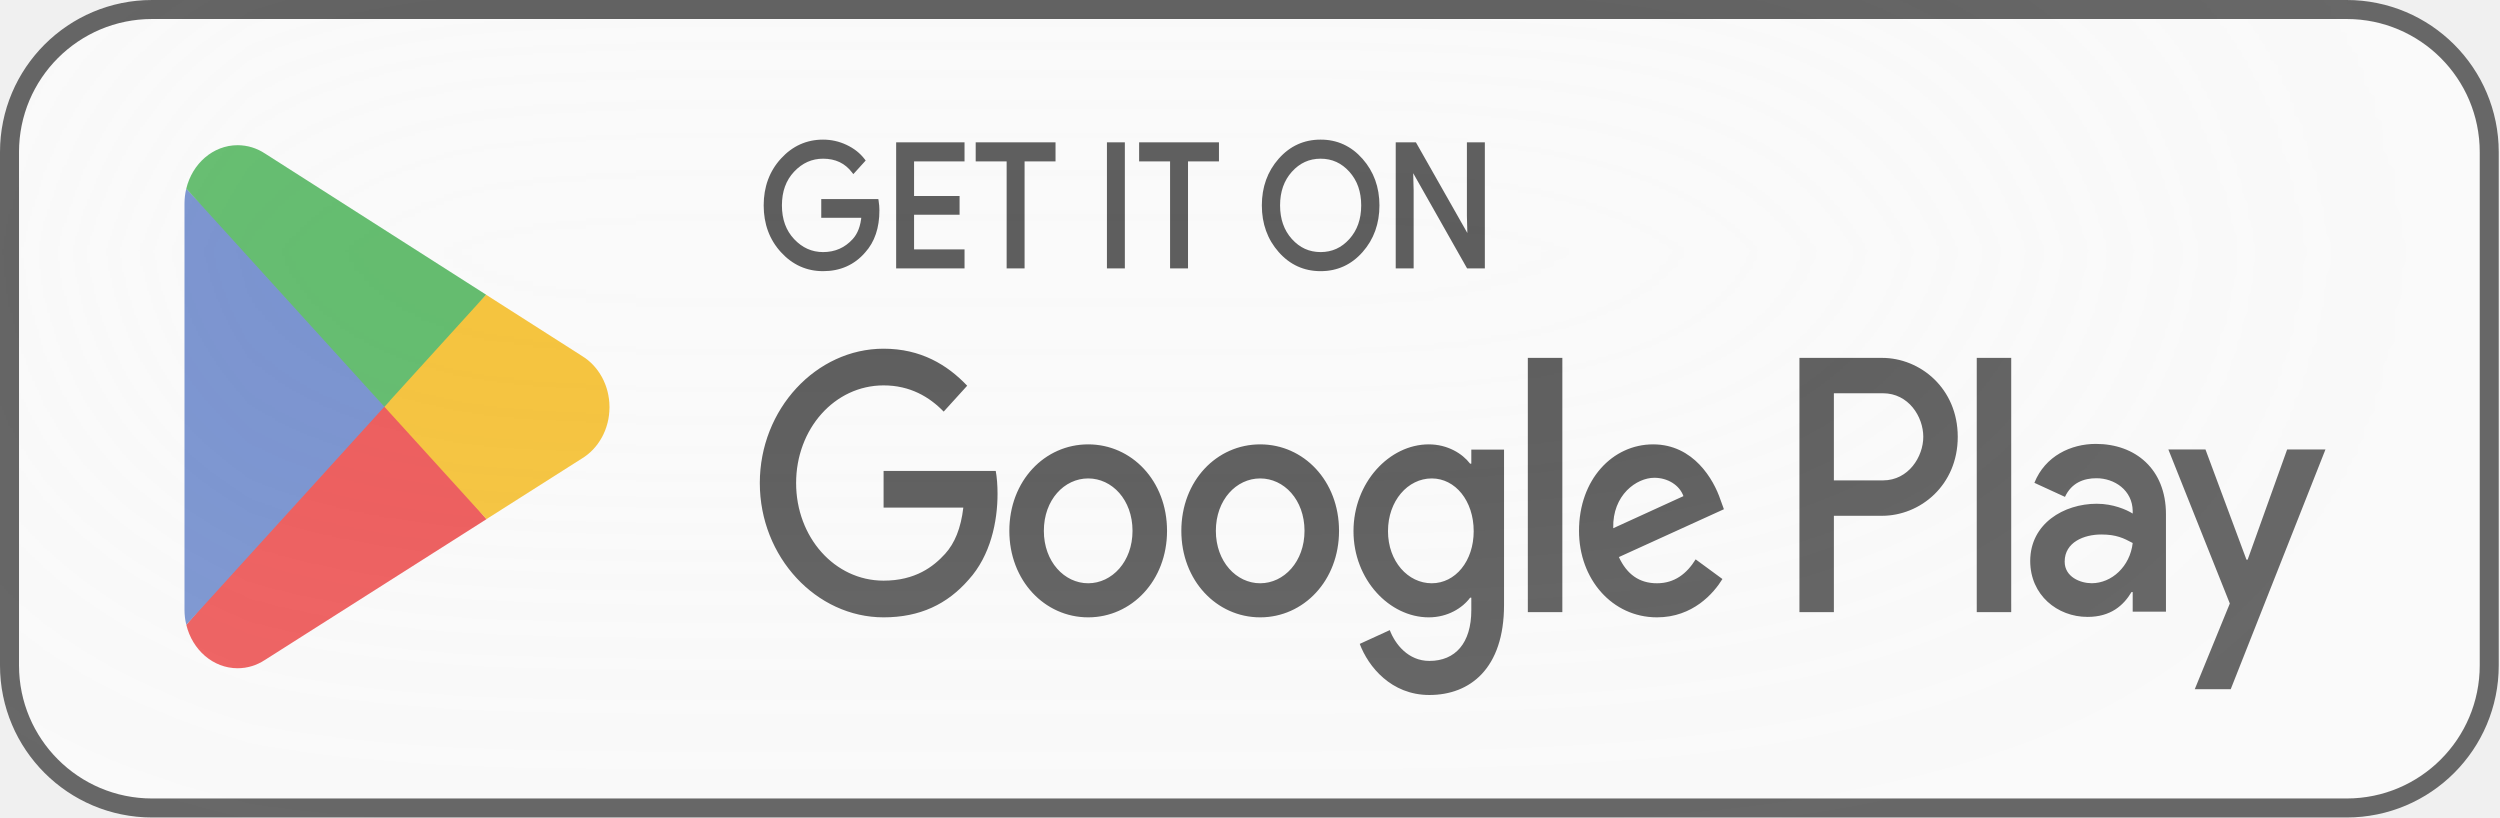
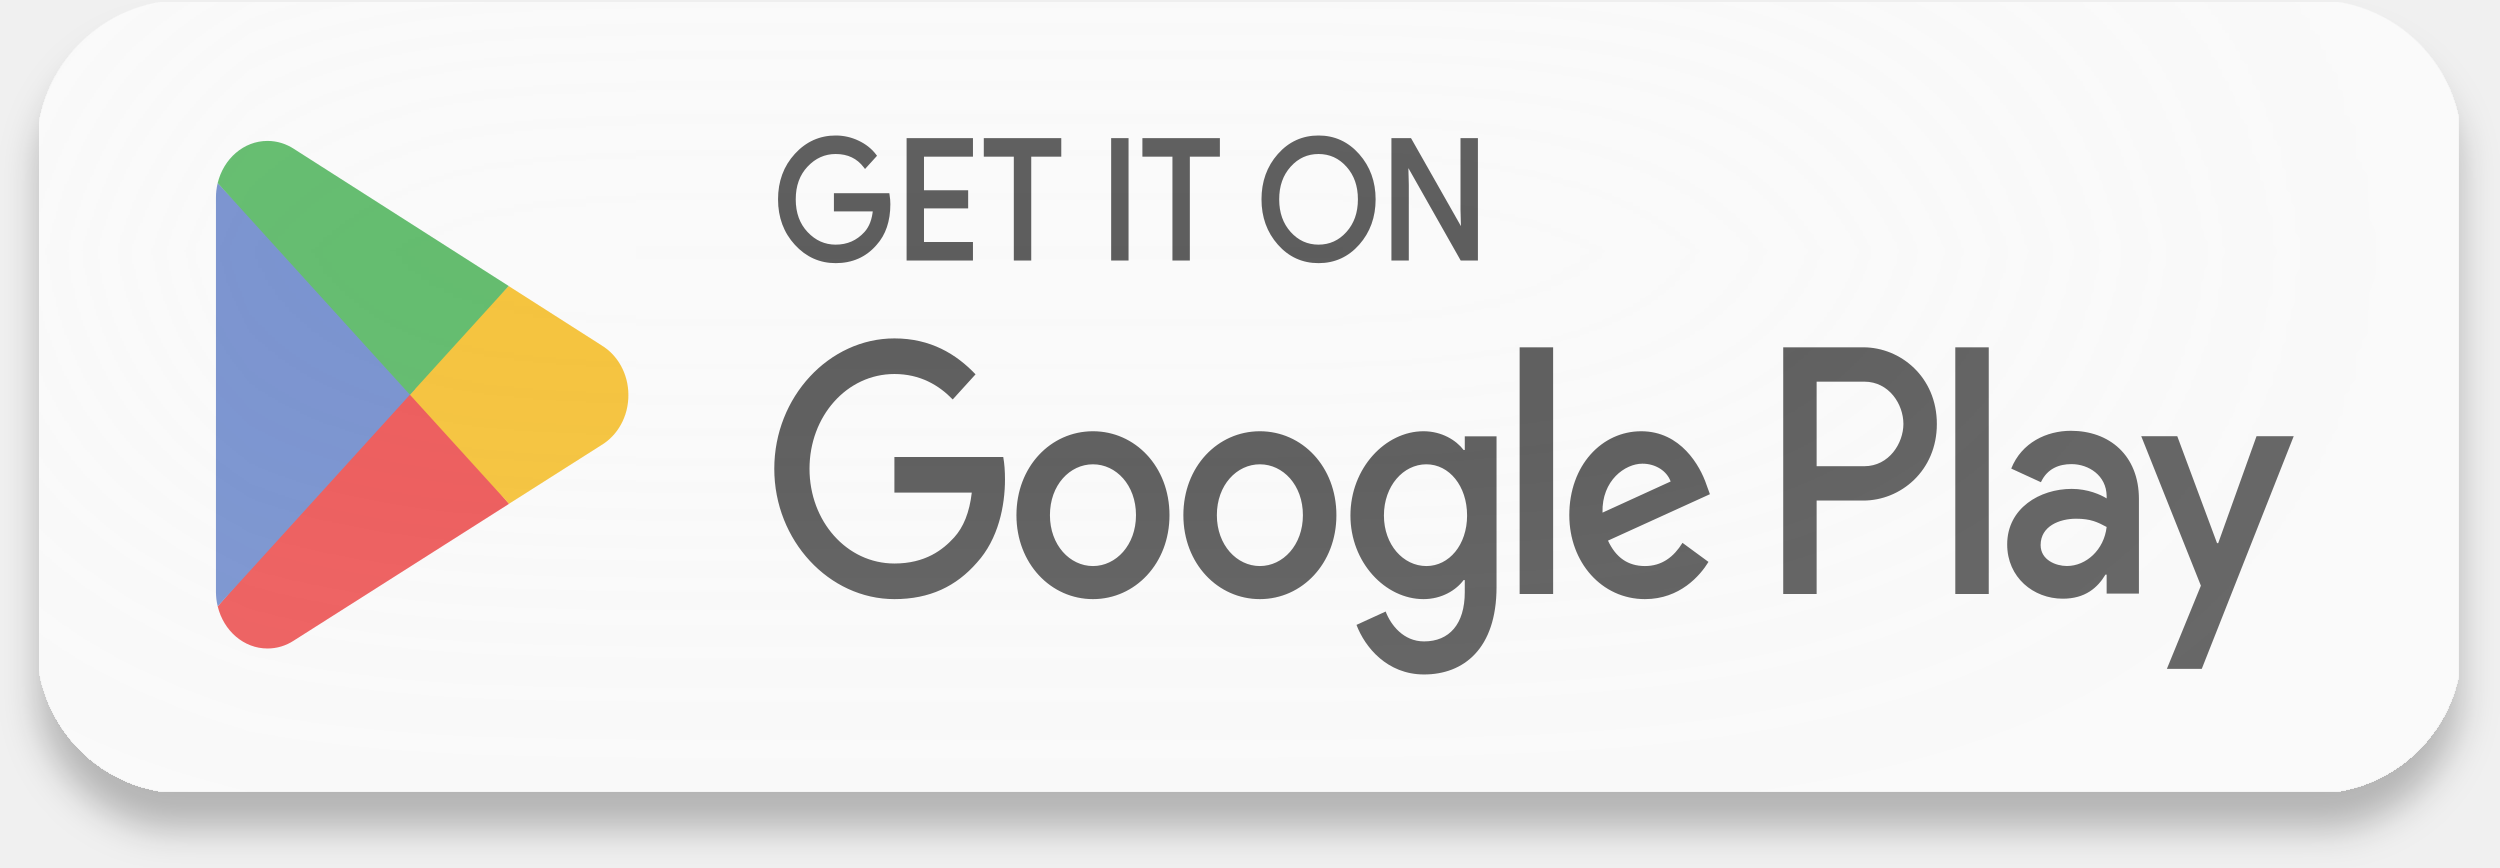
- <svg xmlns="http://www.w3.org/2000/svg" width="263" height="86" viewBox="0 0 263 86" fill="none">
-   <g filter="url(#filter0_bii_3253_63132)">
-     <g clip-path="url(#clip0_3253_63132)">
-       <g clip-path="url(#clip1_3253_63132)">
-         <path d="M252.799 85.786H9.943C4.6 85.786 0.229 80.973 0.229 75.09V10.911C0.229 5.027 4.6 0.214 9.943 0.214H252.799C258.142 0.214 262.514 5.027 262.514 10.911V75.09C262.514 80.973 258.142 85.786 252.799 85.786Z" fill="white" fill-opacity="0.8" />
-         <path d="M40.284 41.553L19.6 65.727C19.6 65.732 19.602 65.736 19.603 65.741C20.237 68.366 22.414 70.299 24.998 70.299C26.032 70.299 27.001 69.991 27.833 69.451L27.899 69.409L51.182 54.615L40.284 41.553Z" fill="#EB3131" />
-         <path d="M61.208 37.437L61.189 37.422L51.137 31.006L39.812 42.102L51.176 54.613L61.175 48.26C62.928 47.218 64.118 45.183 64.118 42.837C64.118 40.507 62.944 38.482 61.208 37.437Z" fill="#F6B60B" />
-         <path d="M19.598 19.846C19.474 20.351 19.408 20.88 19.408 21.429V64.145C19.408 64.693 19.473 65.224 19.599 65.727L40.995 42.172L19.598 19.846Z" fill="#5778C5" />
-         <path d="M40.435 42.787L51.141 31.002L27.885 16.155C27.04 15.597 26.053 15.275 24.997 15.275C22.413 15.275 20.233 17.212 19.598 19.84C19.598 19.842 19.598 19.844 19.598 19.846L40.435 42.787Z" fill="#3BAD49" />
+ <svg xmlns="http://www.w3.org/2000/svg" width="271" height="94" viewBox="0 0 271 94" fill="none">
+   <g filter="url(#filter0_bdii_831_5021)">
+     <g clip-path="url(#clip0_831_5021)">
+       <g clip-path="url(#clip1_831_5021)">
+         <path d="M256.799 85.786H13.943C8.6 85.786 4.229 80.973 4.229 75.09V10.911C4.229 5.027 8.6 0.214 13.943 0.214H256.799C262.142 0.214 266.514 5.027 266.514 10.911V75.09C266.514 80.973 262.142 85.786 256.799 85.786Z" fill="white" fill-opacity="0.8" />
+         <path d="M44.284 41.553L23.6 65.727C23.6 65.731 23.602 65.736 23.603 65.741C24.237 68.365 26.414 70.298 28.998 70.298C30.032 70.298 31.001 69.991 31.833 69.451L31.899 69.408L55.182 54.615L44.284 41.553" fill="#EB3131" />
+         <path d="M65.208 37.437L65.189 37.422L55.137 31.005L43.812 42.101L55.176 54.612L65.175 48.26C66.928 47.218 68.118 45.183 68.118 42.836C68.118 40.507 66.944 38.482 65.208 37.437" fill="#F6B60B" />
+         <path d="M23.598 19.846C23.474 20.351 23.408 20.88 23.408 21.429V64.145C23.408 64.693 23.473 65.224 23.599 65.727L44.995 42.171L23.598 19.846Z" fill="#5778C5" />
+         <path d="M44.435 42.787L55.141 31.002L31.885 16.155C31.04 15.597 30.053 15.275 28.997 15.275C26.413 15.275 24.233 17.212 23.598 19.84C23.598 19.842 23.598 19.844 23.598 19.846L44.435 42.787Z" fill="#3BAD49" />
      </g>
-       <path d="M92.321 22.128C92.321 23.92 91.839 25.347 90.874 26.412C89.777 27.678 88.348 28.311 86.591 28.311C84.909 28.311 83.478 27.67 82.302 26.384C81.123 25.1 80.535 23.507 80.535 21.607C80.535 19.706 81.123 18.114 82.302 16.828C83.478 15.544 84.909 14.901 86.591 14.901C87.426 14.901 88.225 15.081 88.984 15.44C89.743 15.799 90.352 16.276 90.807 16.874L89.782 18.003C89.011 16.987 87.948 16.48 86.591 16.48C85.364 16.48 84.303 16.955 83.408 17.905C82.512 18.856 82.064 20.089 82.064 21.607C82.064 23.124 82.512 24.358 83.408 25.309C84.303 26.259 85.364 26.734 86.591 26.734C87.893 26.734 88.978 26.256 89.847 25.3C90.411 24.678 90.737 23.812 90.825 22.701H86.591V21.159H92.24C92.295 21.494 92.321 21.816 92.321 22.128Z" fill="#333333" />
-       <path d="M92.32 22.128H92.126C92.124 23.879 91.66 25.239 90.736 26.261L90.733 26.263L90.733 26.264C89.671 27.487 88.306 28.095 86.59 28.098C84.953 28.095 83.582 27.48 82.437 26.233C81.295 24.984 80.731 23.459 80.728 21.607C80.731 19.754 81.295 18.23 82.437 16.982C83.582 15.734 84.953 15.118 86.59 15.116C87.4 15.116 88.171 15.289 88.906 15.636C89.643 15.986 90.224 16.443 90.657 17.012L90.806 16.874L90.669 16.723L89.644 17.852L89.781 18.003L89.931 17.866C89.124 16.8 87.99 16.263 86.59 16.266C85.318 16.265 84.198 16.765 83.272 17.751C82.337 18.741 81.868 20.043 81.869 21.607C81.868 23.171 82.337 24.473 83.272 25.463C84.198 26.449 85.318 26.95 86.59 26.948C87.935 26.95 89.081 26.448 89.983 25.452C90.586 24.787 90.928 23.865 91.017 22.719L91.035 22.487H86.784V21.373H92.239V21.159L92.048 21.197C92.101 21.521 92.126 21.829 92.126 22.128H92.32H92.514C92.514 21.802 92.487 21.468 92.43 21.121L92.401 20.945H86.396V22.701V22.915H90.823V22.701L90.63 22.682C90.544 23.759 90.233 24.57 89.709 25.149C88.874 26.065 87.849 26.517 86.59 26.52C85.409 26.518 84.406 26.07 83.542 25.155C82.686 24.244 82.26 23.079 82.258 21.607C82.26 20.134 82.686 18.971 83.542 18.059C84.406 17.144 85.409 16.696 86.59 16.694C87.904 16.698 88.896 17.175 89.633 18.141L89.769 18.32L90.944 17.025L91.069 16.886L90.955 16.737C90.478 16.11 89.842 15.613 89.06 15.243C88.277 14.873 87.45 14.688 86.59 14.688C84.863 14.686 83.372 15.354 82.163 16.677C80.95 17.998 80.338 19.657 80.34 21.607C80.338 23.556 80.95 25.216 82.164 26.538C83.372 27.86 84.863 28.527 86.59 28.526C88.389 28.527 89.881 27.869 91.013 26.56L90.873 26.412L91.01 26.563C92.017 25.456 92.516 23.96 92.514 22.128H92.32Z" fill="#333333" />
-       <path d="M101.276 16.766H95.967V20.836H100.755V22.378H95.967V26.448H101.276V28.025H94.471V15.189H101.276V16.766Z" fill="#333333" />
-       <path d="M101.275 16.766V16.552H95.772V21.05H100.559V22.164L95.772 22.164V26.662H101.081V27.811H94.664V15.403H101.081V16.766H101.275V16.552V16.766H101.469V15.189V14.975H94.275V28.239H101.469V26.448V26.234H96.16V22.592H100.948V20.836V20.622H96.16V16.98H101.469V16.766H101.275Z" fill="#333333" />
-       <path d="M107.593 28.025H106.094V16.766H102.838V15.189H110.848V16.766H107.593V28.025Z" fill="#333333" />
-       <path d="M107.592 28.025V27.811H106.287V16.552H103.031V15.403H110.653V16.552H107.397V28.025H107.592V27.811V28.025H107.786V16.98H111.042V15.189V14.975H102.643V16.766V16.98H105.898V28.239H107.592H107.786V28.025H107.592Z" fill="#333333" />
-       <path d="M116.645 28.025V15.189H118.142V28.025H116.645Z" fill="#333333" />
-       <path d="M116.644 28.025H116.838V15.403H117.947V27.811H116.644V28.025H116.838H116.644V28.239H118.141H118.335V14.975H116.644H116.449V28.239H116.644V28.025Z" fill="#333333" />
-       <path d="M124.786 28.025H123.287V16.766H120.031V15.189H128.042V16.766H124.786V28.025Z" fill="#333333" />
-       <path d="M124.785 28.025V27.811H123.48V16.552H120.225V15.403H127.846V16.552H124.59V28.025H124.785H124.979V16.98H128.235V15.189V14.975H119.836V16.766V16.98H123.092V28.239H124.785H124.979V28.025H124.785Z" fill="#333333" />
-       <path d="M135.765 25.291C136.627 26.253 137.683 26.734 138.932 26.734C140.18 26.734 141.236 26.253 142.098 25.291C142.961 24.329 143.394 23.1 143.394 21.607C143.394 20.114 142.961 18.884 142.098 17.922C141.236 16.96 140.18 16.48 138.932 16.48C137.683 16.48 136.627 16.96 135.765 17.922C134.903 18.884 134.471 20.114 134.471 21.607C134.471 23.1 134.903 24.329 135.765 25.291ZM143.206 26.366C142.06 27.664 140.634 28.311 138.932 28.311C137.227 28.311 135.802 27.664 134.659 26.366C133.512 25.07 132.941 23.483 132.941 21.607C132.941 19.731 133.512 18.144 134.659 16.848C135.802 15.55 137.227 14.901 138.932 14.901C140.626 14.901 142.047 15.553 143.198 16.856C144.348 18.159 144.923 19.742 144.923 21.607C144.923 23.483 144.349 25.07 143.206 26.366Z" fill="#333333" />
-       <path d="M135.764 25.291L135.625 25.442C136.52 26.442 137.637 26.95 138.931 26.948C140.224 26.95 141.342 26.442 142.235 25.442C143.136 24.441 143.589 23.145 143.587 21.607C143.589 20.069 143.136 18.773 142.235 17.772C141.342 16.772 140.224 16.264 138.931 16.266C137.637 16.264 136.52 16.772 135.625 17.772C134.727 18.773 134.273 20.069 134.275 21.607C134.273 23.145 134.727 24.441 135.625 25.442L135.764 25.291L135.902 25.141C135.078 24.218 134.665 23.056 134.664 21.607C134.665 20.158 135.078 18.996 135.902 18.073C136.733 17.15 137.727 16.697 138.931 16.694C140.133 16.697 141.129 17.15 141.959 18.073C142.784 18.996 143.197 20.158 143.198 21.607C143.197 23.056 142.784 24.218 141.959 25.141C141.129 26.064 140.133 26.517 138.931 26.52C137.727 26.517 136.733 26.064 135.902 25.141L135.764 25.291ZM143.205 26.366L143.066 26.217C141.952 27.474 140.59 28.095 138.931 28.098C137.271 28.095 135.908 27.474 134.797 26.217L134.791 26.211L134.797 26.217C133.685 24.956 133.136 23.436 133.135 21.607C133.136 19.779 133.685 18.258 134.797 16.997C135.908 15.74 137.271 15.118 138.931 15.116C140.579 15.118 141.938 15.742 143.058 17.006C144.174 18.273 144.726 19.791 144.728 21.607C144.726 23.436 144.176 24.956 143.066 26.217L143.205 26.366L143.345 26.515C144.522 25.183 145.118 23.531 145.117 21.607C145.118 19.694 144.52 18.046 143.337 16.708C142.153 15.364 140.67 14.685 138.931 14.688C137.182 14.685 135.695 15.361 134.518 16.699V16.698C133.338 18.031 132.745 19.683 132.746 21.607C132.745 23.531 133.338 25.183 134.518 26.516L134.523 26.522L134.518 26.515C135.695 27.853 137.182 28.527 138.931 28.526C140.678 28.527 142.166 27.853 143.345 26.515L143.205 26.366Z" fill="#333333" />
-       <path d="M147.025 28.025V15.189H148.848L154.514 25.174H154.578L154.514 22.701V15.189H156.013V28.025H154.449L148.522 17.556H148.457L148.522 20.03V28.025H147.025Z" fill="#333333" />
-       <path d="M147.024 28.025H147.219V15.403H148.74L154.405 25.388H154.577H154.777L154.707 22.698V15.403H155.817V27.811H154.556L148.629 17.342H148.456H148.257L148.327 20.034V27.811H147.024V28.025H147.219H147.024V28.239H148.521H148.715V20.027L148.651 17.55L148.456 17.555V17.769H148.521V17.555L148.356 17.669L154.34 28.239H156.012H156.206V14.975H154.513H154.318V22.703L154.383 25.18L154.577 25.174V24.96H154.513V25.174L154.677 25.061L148.955 14.975H147.024H146.83V28.239H147.024V28.025Z" fill="#333333" />
-       <path d="M207.954 64.393H211.58V37.649H207.954V64.393ZM240.608 47.283L236.452 58.878H236.328L232.015 47.283H228.11L234.577 63.489L230.89 72.503H234.673L244.639 47.283H240.608ZM220.049 61.355C218.86 61.355 217.204 60.702 217.204 59.084C217.204 57.02 219.268 56.229 221.047 56.229C222.642 56.229 223.39 56.607 224.36 57.124C224.078 59.601 222.141 61.355 220.049 61.355ZM220.486 46.698C217.861 46.698 215.143 47.971 214.018 50.793L217.235 52.272C217.923 50.793 219.204 50.31 220.548 50.31C222.423 50.31 224.329 51.55 224.36 53.752V54.027C223.703 53.614 222.298 52.995 220.579 52.995C217.111 52.995 213.579 55.093 213.579 59.016C213.579 62.594 216.423 64.899 219.61 64.899C222.048 64.899 223.39 63.695 224.236 62.285H224.36V64.349H227.859V54.095C227.859 49.348 224.642 46.698 220.486 46.698ZM198.081 50.538H192.924V41.371H198.081C200.791 41.371 202.33 43.842 202.33 45.955C202.33 48.027 200.791 50.538 198.081 50.538ZM197.988 37.649H189.301V64.393H192.924V54.261H197.988C202.005 54.261 205.955 51.057 205.955 45.955C205.955 40.852 202.005 37.649 197.988 37.649ZM150.619 61.36C148.114 61.36 146.017 59.051 146.017 55.88C146.017 52.675 148.114 50.331 150.619 50.331C153.092 50.331 155.032 52.675 155.032 55.88C155.032 59.051 153.092 61.36 150.619 61.36ZM154.782 48.78H154.656C153.843 47.712 152.277 46.747 150.305 46.747C146.174 46.747 142.387 50.745 142.387 55.88C142.387 60.981 146.174 64.945 150.305 64.945C152.277 64.945 153.843 63.979 154.656 62.877H154.782V64.187C154.782 67.668 153.092 69.529 150.368 69.529C148.146 69.529 146.769 67.771 146.205 66.289L143.044 67.737C143.952 70.149 146.362 73.113 150.368 73.113C154.625 73.113 158.225 70.356 158.225 63.635V47.299H154.782V48.78ZM160.728 64.393H164.359V37.648H160.728V64.393ZM169.712 55.57C169.618 52.054 172.185 50.263 174.031 50.263C175.472 50.263 176.692 51.055 177.098 52.193L169.712 55.57ZM180.98 52.538C180.292 50.503 178.194 46.747 173.906 46.747C169.649 46.747 166.112 50.435 166.112 55.846C166.112 60.947 169.618 64.945 174.313 64.945C178.101 64.945 180.292 62.394 181.199 60.912L178.382 58.844C177.444 60.361 176.16 61.36 174.313 61.36C172.466 61.36 171.152 60.43 170.306 58.603L181.355 53.571L180.98 52.538ZM92.953 49.539V53.399H101.341C101.09 55.57 100.433 57.155 99.431 58.258C98.211 59.603 96.302 61.085 92.953 61.085C87.788 61.085 83.751 56.501 83.751 50.814C83.751 45.128 87.788 40.543 92.953 40.543C95.739 40.543 97.772 41.75 99.275 43.301L101.748 40.578C99.651 38.372 96.865 36.683 92.953 36.683C85.879 36.683 79.932 43.025 79.932 50.814C79.932 58.603 85.879 64.945 92.953 64.945C96.772 64.945 99.651 63.567 101.904 60.981C104.22 58.431 104.941 54.846 104.941 51.952C104.941 51.055 104.878 50.228 104.752 49.539H92.953ZM114.477 61.36C111.973 61.36 109.813 59.086 109.813 55.846C109.813 52.572 111.973 50.331 114.477 50.331C116.981 50.331 119.141 52.572 119.141 55.846C119.141 59.086 116.981 61.36 114.477 61.36ZM114.477 46.747C109.907 46.747 106.182 50.573 106.182 55.846C106.182 61.085 109.907 64.945 114.477 64.945C119.047 64.945 122.772 61.085 122.772 55.846C122.772 50.573 119.047 46.747 114.477 46.747ZM132.571 61.36C130.068 61.36 127.908 59.086 127.908 55.846C127.908 52.572 130.068 50.331 132.571 50.331C135.075 50.331 137.235 52.572 137.235 55.846C137.235 59.086 135.075 61.36 132.571 61.36ZM132.571 46.747C128.001 46.747 124.277 50.573 124.277 55.846C124.277 61.085 128.001 64.945 132.571 64.945C137.141 64.945 140.866 61.085 140.866 55.846C140.866 50.573 137.141 46.747 132.571 46.747Z" fill="#333333" />
+       <path d="M96.321 22.128C96.321 23.92 95.839 25.347 94.874 26.412C93.777 27.678 92.348 28.311 90.591 28.311C88.909 28.311 87.478 27.67 86.302 26.384C85.123 25.1 84.535 23.507 84.535 21.607C84.535 19.706 85.123 18.114 86.302 16.829C87.478 15.544 88.909 14.902 90.591 14.902C91.426 14.902 92.225 15.081 92.984 15.44C93.743 15.799 94.352 16.276 94.807 16.874L93.782 18.003C93.011 16.987 91.948 16.48 90.591 16.48C89.364 16.48 88.303 16.955 87.408 17.905C86.512 18.856 86.064 20.089 86.064 21.607C86.064 23.125 86.512 24.358 87.408 25.309C88.303 26.259 89.364 26.734 90.591 26.734C91.893 26.734 92.978 26.256 93.847 25.301C94.411 24.678 94.737 23.812 94.825 22.701H90.591V21.159H96.24C96.295 21.494 96.321 21.816 96.321 22.128" fill="#333333" />
+       <path d="M96.32 22.128H96.126C96.124 23.879 95.66 25.239 94.736 26.261L94.733 26.262L94.733 26.264C93.671 27.486 92.306 28.095 90.59 28.098C88.953 28.095 87.582 27.48 86.437 26.233C85.295 24.984 84.731 23.459 84.728 21.607C84.731 19.754 85.295 18.23 86.437 16.982C87.582 15.734 88.953 15.118 90.59 15.115C91.4 15.115 92.171 15.289 92.906 15.636C93.643 15.985 94.224 16.443 94.657 17.012L94.806 16.874L94.669 16.722L93.644 17.852L93.781 18.003L93.931 17.866C93.124 16.8 91.99 16.263 90.59 16.266C89.318 16.264 88.198 16.765 87.272 17.751C86.337 18.741 85.868 20.043 85.869 21.607C85.868 23.171 86.337 24.473 87.272 25.463C88.198 26.449 89.318 26.949 90.59 26.948C91.935 26.95 93.081 26.448 93.983 25.452C94.586 24.787 94.928 23.865 95.017 22.719L95.035 22.487H90.784V21.373H96.239V21.159L96.048 21.197C96.101 21.521 96.126 21.829 96.126 22.128H96.32H96.514C96.514 21.802 96.487 21.468 96.43 21.121L96.401 20.945H90.396V22.701V22.915H94.823V22.701L94.63 22.682C94.544 23.759 94.233 24.569 93.709 25.149C92.874 26.065 91.849 26.517 90.59 26.52C89.409 26.518 88.406 26.07 87.542 25.155C86.686 24.243 86.26 23.079 86.258 21.607C86.26 20.134 86.686 18.97 87.542 18.059C88.406 17.144 89.409 16.696 90.59 16.694C91.904 16.697 92.896 17.175 93.633 18.141L93.769 18.319L94.944 17.025L95.069 16.886L94.955 16.736C94.478 16.11 93.842 15.613 93.06 15.243C92.277 14.873 91.45 14.688 90.59 14.688C88.863 14.686 87.372 15.354 86.163 16.677C84.95 17.998 84.338 19.657 84.34 21.607C84.338 23.556 84.95 25.216 86.164 26.537C87.372 27.859 88.863 28.527 90.59 28.525C92.389 28.527 93.881 27.869 95.013 26.56L94.873 26.412L95.01 26.563C96.017 25.456 96.516 23.96 96.514 22.128H96.32Z" fill="#333333" />
+       <path d="M105.276 16.766H99.967V20.836H104.755V22.378H99.967V26.448H105.276V28.025H98.471V15.189H105.276V16.766Z" fill="#333333" />
+       <path d="M105.275 16.766V16.552H99.772V21.05H104.559V22.164L99.772 22.164V26.662H105.081V27.811H98.664V15.403H105.081V16.766H105.275V16.552V16.766H105.469V15.189V14.975H98.275V28.239H105.469V26.448V26.234H100.161V22.592H104.948V20.836V20.622H100.161V16.98H105.469V16.766H105.275" fill="#333333" />
+       <path d="M111.593 28.025H110.094V16.766H106.838V15.189H114.848V16.766H111.593V28.025Z" fill="#333333" />
+       <path d="M111.592 28.025V27.811H110.287V16.552H107.031V15.403H114.653V16.552H111.397V28.025H111.592V27.811V28.025H111.786V16.98H115.042V15.189V14.975H106.643V16.766V16.98H109.898V28.239H111.592H111.786V28.025H111.592" fill="#333333" />
+       <path d="M120.645 28.025V15.189H122.142V28.025H120.645Z" fill="#333333" />
+       <path d="M120.644 28.025H120.838V15.403H121.947V27.811H120.644V28.025H120.838H120.644V28.239H122.141H122.335V14.975H120.644H120.449V28.239H120.644V28.025Z" fill="#333333" />
+       <path d="M128.786 28.025H127.287V16.766H124.031V15.189H132.042V16.766H128.786V28.025Z" fill="#333333" />
+       <path d="M128.785 28.025V27.811H127.48V16.552H124.225V15.403H131.846V16.552H128.59V28.025H128.785H128.979V16.98H132.235V15.189V14.975H123.836V16.766V16.98H127.092V28.239H128.785H128.979V28.025H128.785Z" fill="#333333" />
+       <path d="M139.765 25.291C140.627 26.253 141.683 26.734 142.932 26.734C144.18 26.734 145.236 26.253 146.098 25.291C146.961 24.33 147.394 23.1 147.394 21.607C147.394 20.114 146.961 18.884 146.098 17.922C145.236 16.961 144.18 16.48 142.932 16.48C141.683 16.48 140.627 16.961 139.765 17.922C138.903 18.884 138.471 20.114 138.471 21.607C138.471 23.1 138.903 24.33 139.765 25.291ZM147.206 26.366C146.06 27.664 144.634 28.311 142.932 28.311C141.227 28.311 139.802 27.664 138.659 26.366C137.512 25.07 136.941 23.483 136.941 21.607C136.941 19.731 137.512 18.144 138.659 16.848C139.802 15.55 141.227 14.902 142.932 14.902C144.626 14.902 146.047 15.553 147.198 16.856C148.348 18.159 148.923 19.742 148.923 21.607C148.923 23.483 148.349 25.07 147.206 26.366Z" fill="#333333" />
+       <path d="M139.764 25.291L139.625 25.442C140.52 26.442 141.637 26.95 142.931 26.948C144.224 26.95 145.342 26.442 146.235 25.442C147.136 24.441 147.589 23.145 147.587 21.607C147.589 20.069 147.136 18.773 146.235 17.772C145.342 16.772 144.224 16.264 142.931 16.266C141.637 16.264 140.52 16.772 139.625 17.772C138.727 18.773 138.273 20.069 138.275 21.607C138.273 23.145 138.727 24.441 139.625 25.442L139.764 25.291L139.902 25.141C139.078 24.218 138.665 23.056 138.664 21.607C138.665 20.158 139.078 18.996 139.902 18.073C140.733 17.149 141.727 16.697 142.931 16.694C144.133 16.697 145.129 17.149 145.959 18.073C146.784 18.996 147.197 20.158 147.198 21.607C147.197 23.056 146.784 24.218 145.959 25.141C145.129 26.064 144.133 26.517 142.931 26.52C141.727 26.517 140.733 26.064 139.902 25.141L139.764 25.291ZM147.205 26.366L147.066 26.217C145.952 27.474 144.59 28.095 142.931 28.098C141.271 28.095 139.908 27.474 138.797 26.217L138.791 26.211L138.797 26.217C137.685 24.956 137.136 23.435 137.135 21.607C137.136 19.778 137.685 18.258 138.797 16.997C139.908 15.74 141.271 15.118 142.931 15.115C144.579 15.118 145.938 15.742 147.058 17.006C148.174 18.273 148.726 19.791 148.728 21.607C148.726 23.435 148.176 24.956 147.066 26.217L147.205 26.366L147.345 26.515C148.522 25.183 149.118 23.53 149.117 21.607C149.118 19.694 148.52 18.045 147.337 16.707C146.153 15.364 144.67 14.685 142.931 14.688C141.182 14.685 139.695 15.361 138.518 16.699V16.698C137.338 18.031 136.745 19.683 136.746 21.607C136.745 23.53 137.338 25.183 138.518 26.515L138.523 26.521L138.518 26.515C139.695 27.853 141.182 28.527 142.931 28.525C144.678 28.527 146.166 27.853 147.345 26.515L147.205 26.366" fill="#333333" />
+       <path d="M151.025 28.025V15.189H152.848L158.514 25.174H158.578L158.514 22.701V15.189H160.013V28.025H158.449L152.522 17.556H152.457L152.522 20.03V28.025H151.025Z" fill="#333333" />
+       <path d="M151.024 28.025H151.219V15.403H152.74L158.405 25.388H158.577H158.777L158.707 22.698V15.403H159.817V27.811H158.556L152.629 17.342H152.456H152.257L152.327 20.034V27.811H151.024V28.025H151.219H151.024V28.239H152.521H152.715V20.027L152.651 17.55L152.456 17.555V17.769H152.521V17.555L152.356 17.669L158.34 28.239H160.012H160.206V14.975H158.513H158.318V22.703L158.383 25.18L158.577 25.174V24.96H158.513V25.174L158.677 25.061L152.955 14.975H151.024H150.83V28.239H151.024V28.025Z" fill="#333333" />
+       <path d="M211.954 64.393H215.58V37.649H211.954V64.393ZM244.608 47.283L240.452 58.878H240.328L236.015 47.283H232.11L238.577 63.489L234.89 72.503H238.672L248.639 47.283H244.608ZM224.049 61.355C222.86 61.355 221.204 60.702 221.204 59.084C221.204 57.02 223.268 56.229 225.047 56.229C226.642 56.229 227.39 56.607 228.36 57.124C228.078 59.601 226.141 61.355 224.049 61.355V61.355ZM224.486 46.698C221.861 46.698 219.143 47.971 218.018 50.793L221.235 52.272C221.923 50.793 223.204 50.31 224.548 50.31C226.423 50.31 228.329 51.55 228.36 53.752V54.027C227.703 53.614 226.298 52.995 224.579 52.995C221.111 52.995 217.579 55.093 217.579 59.016C217.579 62.594 220.423 64.899 223.61 64.899C226.048 64.899 227.39 63.695 228.235 62.285H228.36V64.349H231.859V54.095C231.859 49.348 228.642 46.698 224.486 46.698V46.698ZM202.081 50.538H196.924V41.371H202.081C204.791 41.371 206.33 43.842 206.33 45.955C206.33 48.027 204.791 50.538 202.081 50.538ZM201.988 37.649H193.301V64.393H196.924V54.261H201.988C206.005 54.261 209.955 51.057 209.955 45.955C209.955 40.852 206.005 37.649 201.988 37.649ZM154.619 61.36C152.114 61.36 150.017 59.051 150.017 55.88C150.017 52.675 152.114 50.331 154.619 50.331C157.092 50.331 159.032 52.675 159.032 55.88C159.032 59.051 157.092 61.36 154.619 61.36V61.36ZM158.782 48.78H158.656C157.843 47.712 156.277 46.747 154.305 46.747C150.174 46.747 146.387 50.745 146.387 55.88C146.387 60.981 150.174 64.945 154.305 64.945C156.277 64.945 157.843 63.979 158.656 62.877H158.782V64.187C158.782 67.668 157.092 69.529 154.368 69.529C152.146 69.529 150.769 67.771 150.205 66.289L147.044 67.737C147.952 70.149 150.362 73.113 154.368 73.113C158.625 73.113 162.225 70.356 162.225 63.635V47.299H158.782V48.78ZM164.728 64.393H168.359V37.648H164.728V64.393ZM173.712 55.57C173.618 52.054 176.185 50.263 178.031 50.263C179.472 50.263 180.692 51.055 181.098 52.193L173.712 55.57ZM184.98 52.538C184.292 50.503 182.194 46.747 177.906 46.747C173.649 46.747 170.112 50.435 170.112 55.846C170.112 60.947 173.618 64.945 178.313 64.945C182.101 64.945 184.292 62.394 185.199 60.912L182.382 58.844C181.444 60.361 180.16 61.36 178.313 61.36C176.466 61.36 175.152 60.43 174.306 58.603L185.355 53.571L184.98 52.538ZM96.953 49.539V53.399H105.341C105.09 55.57 104.433 57.155 103.431 58.258C102.211 59.603 100.302 61.085 96.953 61.085C91.788 61.085 87.751 56.501 87.751 50.814C87.751 45.128 91.788 40.543 96.953 40.543C99.739 40.543 101.772 41.75 103.275 43.301L105.748 40.578C103.651 38.372 100.865 36.683 96.953 36.683C89.879 36.683 83.932 43.025 83.932 50.814C83.932 58.603 89.879 64.945 96.953 64.945C100.772 64.945 103.651 63.567 105.904 60.981C108.22 58.431 108.941 54.846 108.941 51.952C108.941 51.055 108.878 50.228 108.752 49.539H96.953ZM118.477 61.36C115.973 61.36 113.813 59.086 113.813 55.846C113.813 52.572 115.973 50.331 118.477 50.331C120.981 50.331 123.141 52.572 123.141 55.846C123.141 59.086 120.981 61.36 118.477 61.36V61.36ZM118.477 46.747C113.907 46.747 110.182 50.573 110.182 55.846C110.182 61.085 113.907 64.945 118.477 64.945C123.047 64.945 126.772 61.085 126.772 55.846C126.772 50.573 123.047 46.747 118.477 46.747ZM136.571 61.36C134.068 61.36 131.908 59.086 131.908 55.846C131.908 52.572 134.068 50.331 136.571 50.331C139.075 50.331 141.235 52.572 141.235 55.846C141.235 59.086 139.075 61.36 136.571 61.36ZM136.571 46.747C132.001 46.747 128.277 50.573 128.277 55.846C128.277 61.085 132.001 64.945 136.571 64.945C141.141 64.945 144.866 61.085 144.866 55.846C144.866 50.573 141.141 46.747 136.571 46.747Z" fill="#333333" />
    </g>
-     <rect x="1" y="1" width="260.868" height="84" rx="15" stroke="#333333" stroke-width="2" />
  </g>
  <defs>
-     <filter id="filter0_bii_3253_63132" x="-56" y="-56" width="374.867" height="198" filterUnits="userSpaceOnUse" color-interpolation-filters="sRGB">
+     <filter id="filter0_bdii_831_5021" x="-52" y="-56" width="374.867" height="198" filterUnits="userSpaceOnUse" color-interpolation-filters="sRGB">
      <feFlood flood-opacity="0" result="BackgroundImageFix" />
      <feGaussianBlur in="BackgroundImageFix" stdDeviation="28" />
-       <feComposite in2="SourceAlpha" operator="in" result="effect1_backgroundBlur_3253_63132" />
-       <feBlend mode="normal" in="SourceGraphic" in2="effect1_backgroundBlur_3253_63132" result="shape" />
+       <feComposite in2="SourceAlpha" operator="in" result="effect1_backgroundBlur_831_5021" />
+       <feColorMatrix in="SourceAlpha" type="matrix" values="0 0 0 0 0 0 0 0 0 0 0 0 0 0 0 0 0 0 127 0" result="hardAlpha" />
+       <feOffset dy="4" />
+       <feGaussianBlur stdDeviation="2" />
+       <feComposite in2="hardAlpha" operator="out" />
+       <feColorMatrix type="matrix" values="0 0 0 0 0 0 0 0 0 0 0 0 0 0 0 0 0 0 0.25 0" />
+       <feBlend mode="normal" in2="effect1_backgroundBlur_831_5021" result="effect2_dropShadow_831_5021" />
+       <feBlend mode="normal" in="SourceGraphic" in2="effect2_dropShadow_831_5021" result="shape" />
      <feColorMatrix in="SourceAlpha" type="matrix" values="0 0 0 0 0 0 0 0 0 0 0 0 0 0 0 0 0 0 127 0" result="hardAlpha" />
      <feOffset dx="-50" dy="-50" />
      <feGaussianBlur stdDeviation="50" />
      <feComposite in2="hardAlpha" operator="arithmetic" k2="-1" k3="1" />
      <feColorMatrix type="matrix" values="0 0 0 0 0.953 0 0 0 0 0.953 0 0 0 0 0.953 0 0 0 0.15 0" />
-       <feBlend mode="normal" in2="shape" result="effect2_innerShadow_3253_63132" />
+       <feBlend mode="normal" in2="shape" result="effect3_innerShadow_831_5021" />
      <feColorMatrix in="SourceAlpha" type="matrix" values="0 0 0 0 0 0 0 0 0 0 0 0 0 0 0 0 0 0 127 0" result="hardAlpha" />
      <feOffset dx="500" dy="500" />
      <feGaussianBlur stdDeviation="50" />
      <feComposite in2="hardAlpha" operator="arithmetic" k2="-1" k3="1" />
      <feColorMatrix type="matrix" values="0 0 0 0 0.953 0 0 0 0 0.953 0 0 0 0 0.953 0 0 0 0.15 0" />
-       <feBlend mode="normal" in2="effect2_innerShadow_3253_63132" result="effect3_innerShadow_3253_63132" />
+       <feBlend mode="normal" in2="effect3_innerShadow_831_5021" result="effect4_innerShadow_831_5021" />
    </filter>
-     <clipPath id="clip0_3253_63132">
-       <rect width="262.868" height="86" rx="16" fill="white" />
+     <clipPath id="clip0_831_5021">
+       <rect x="4" width="262.868" height="86" rx="16" fill="white" />
    </clipPath>
-     <clipPath id="clip1_3253_63132">
-       <rect width="262.868" height="86" fill="white" transform="translate(0.0351562)" />
+     <clipPath id="clip1_831_5021">
+       <rect width="262.868" height="86" fill="white" transform="translate(4.03516)" />
    </clipPath>
  </defs>
</svg>
